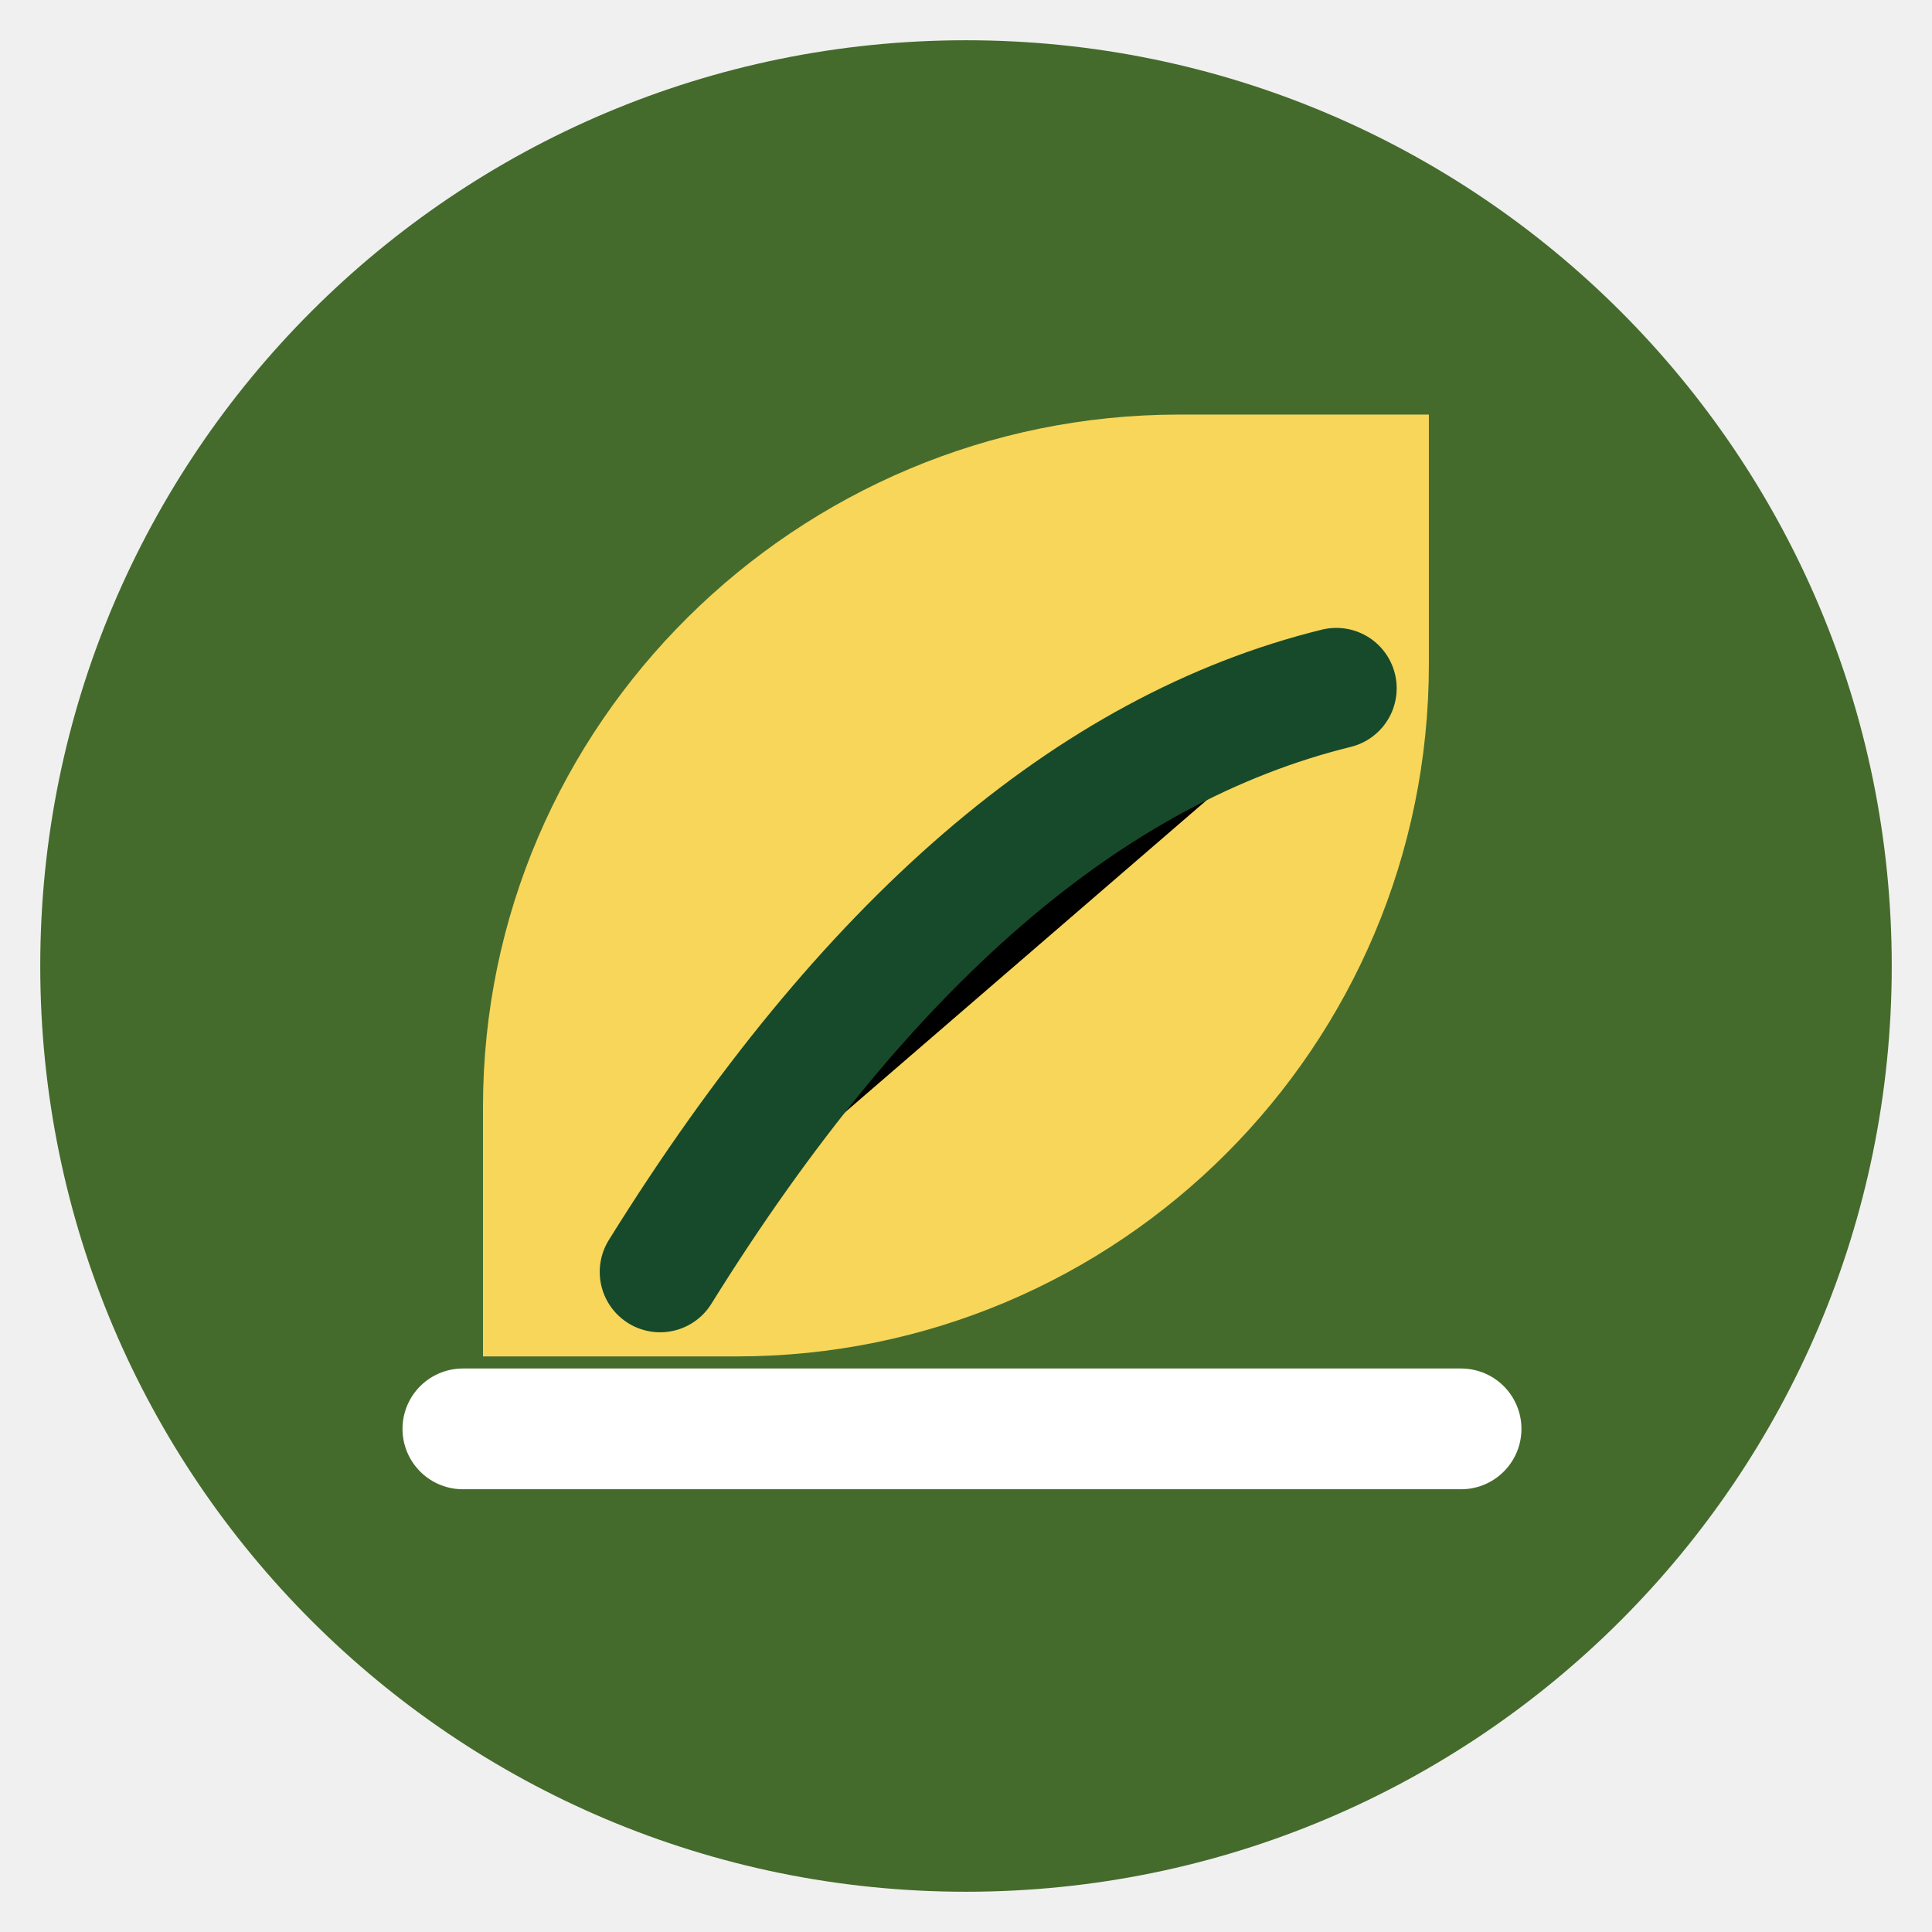
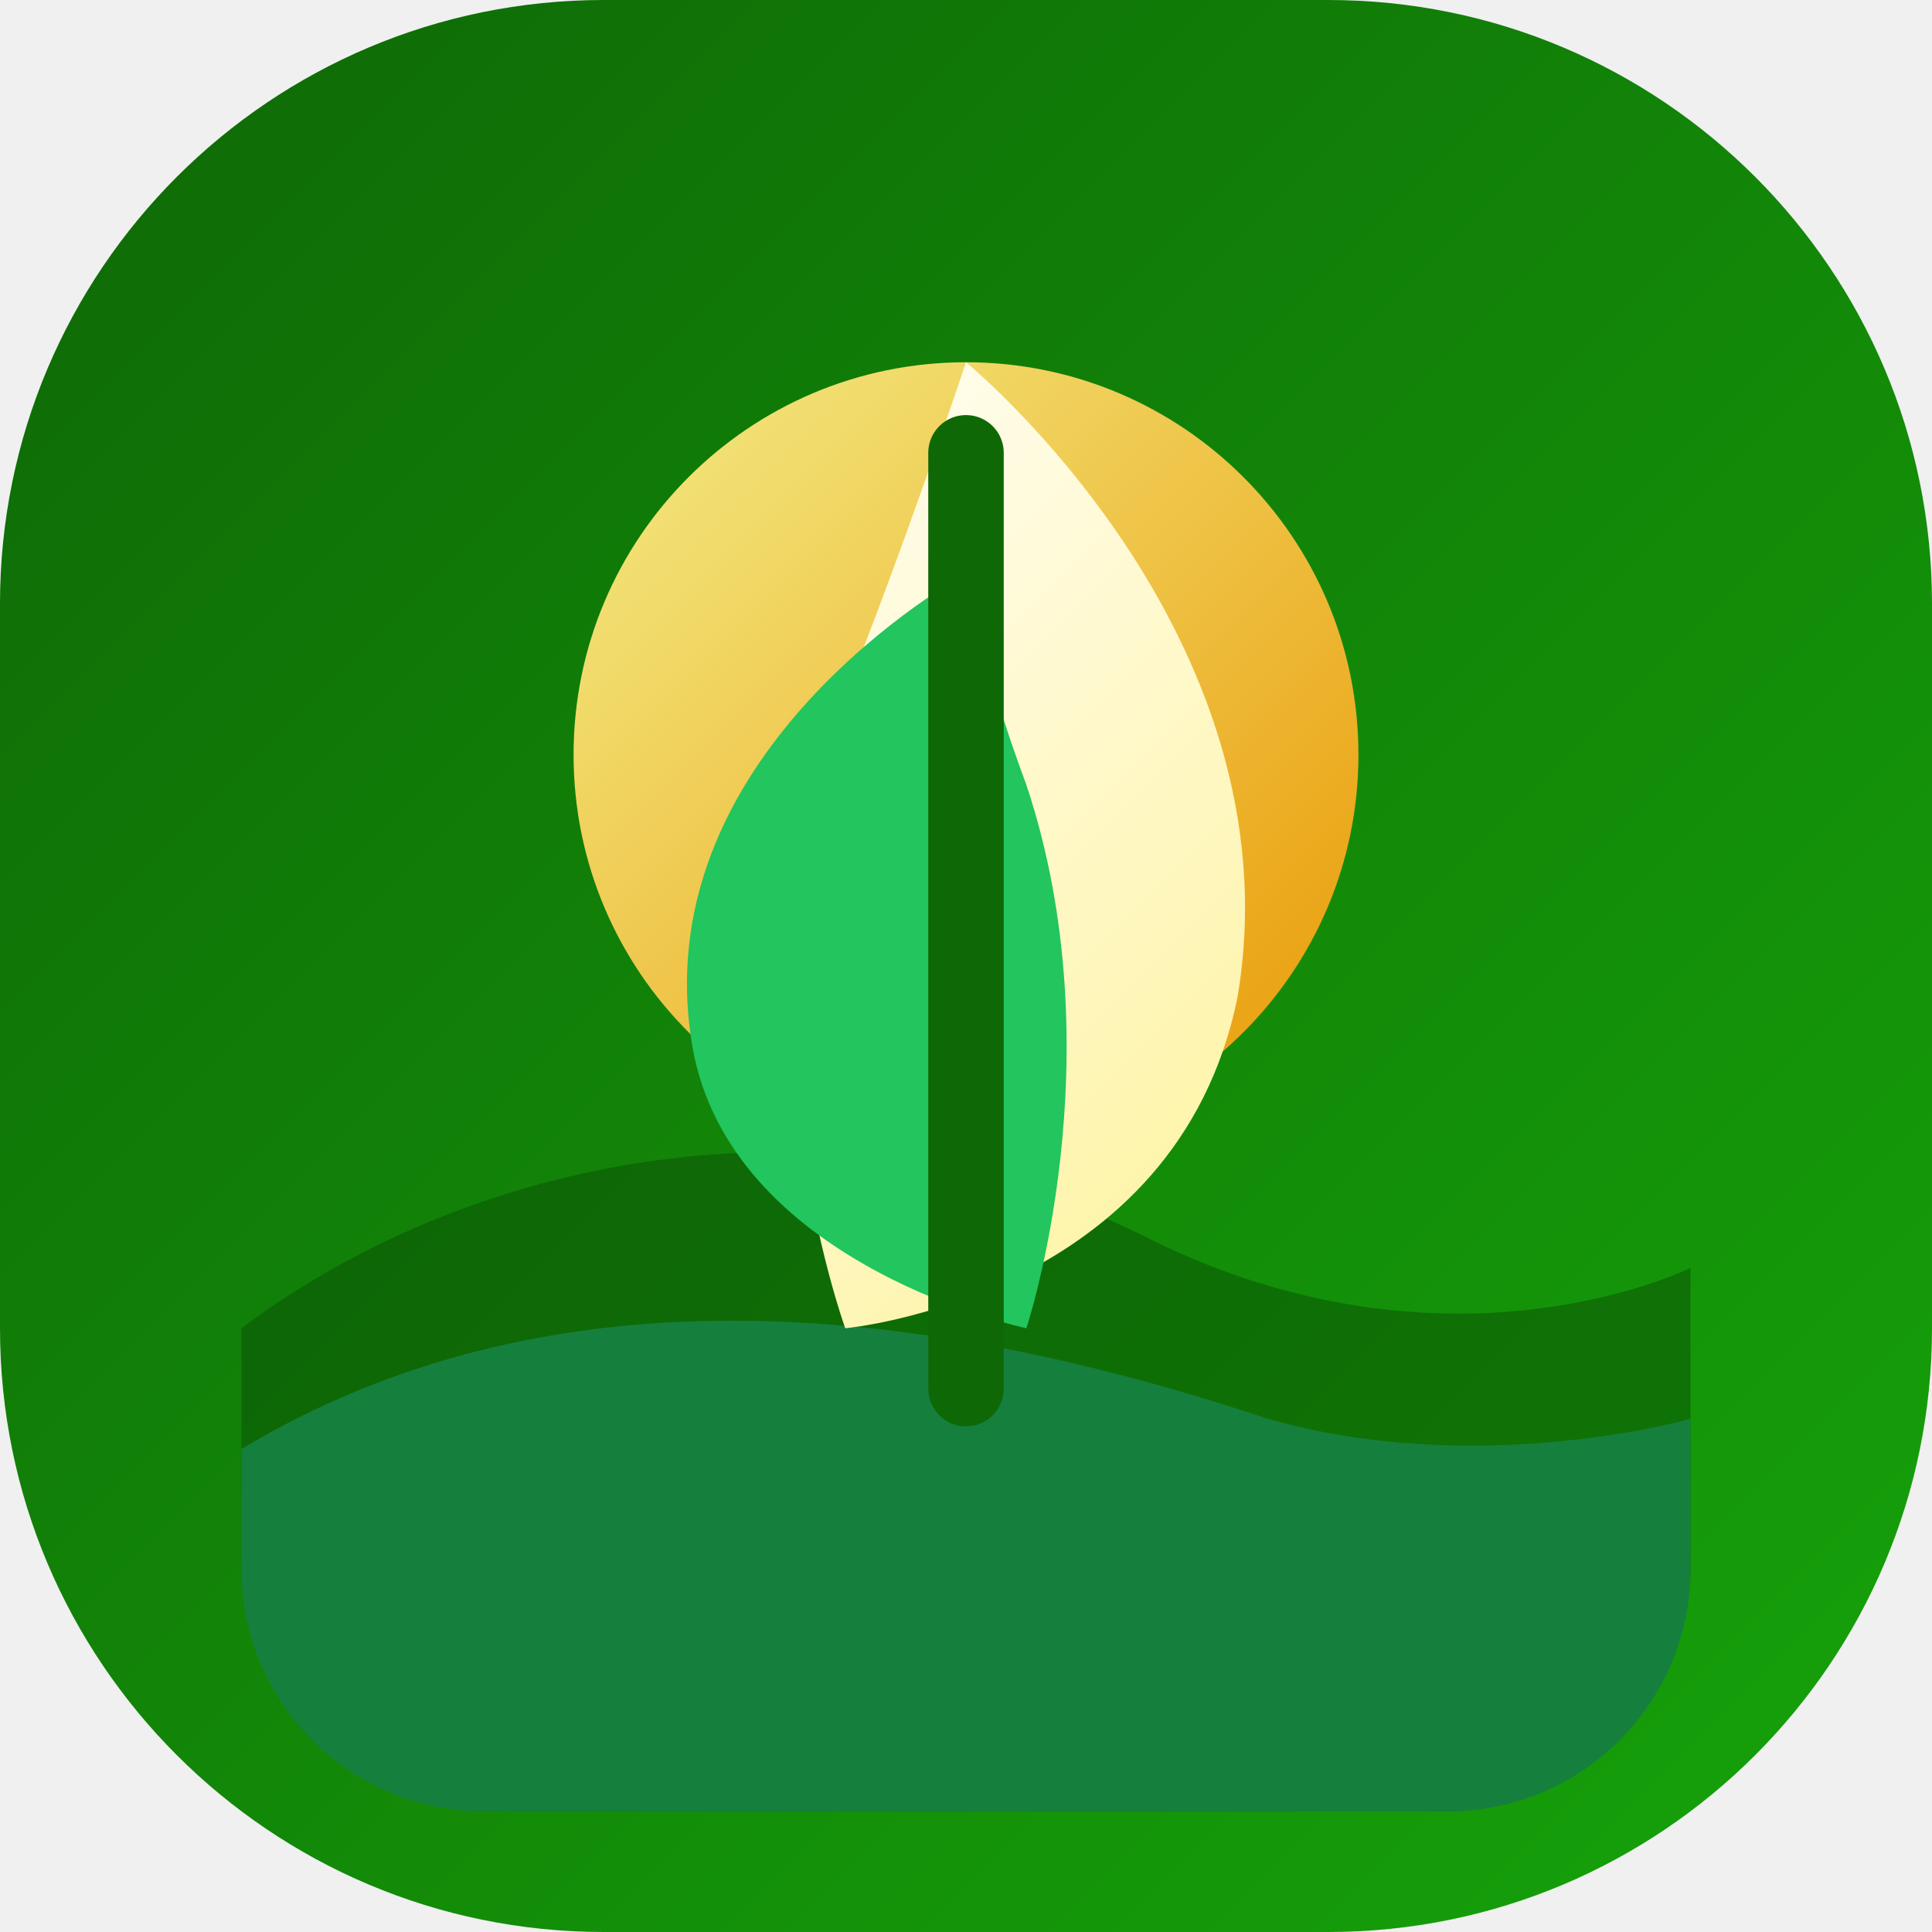
- <svg xmlns="http://www.w3.org/2000/svg" viewBox="0 0 48 48">
-   <circle cx="24" cy="24" r="23" fill="#456B2C" />
-   <path d="M12 27.5c0-9.5 7.8-17.2 17.3-17.2h6.2v6.2C35.5 26 27.8 33.7 18.3 33.7H12v-6.2Z" fill="#F7D65A" />
-   <path d="M16.4 31.6c5.1-8.2 10.7-13 16.8-14.5" stroke="#174A2A" stroke-width="3" stroke-linecap="round" />
-   <path d="M11.5 35.5h24.8" stroke="#fff" stroke-width="3" stroke-linecap="round" />
+ <svg xmlns="http://www.w3.org/2000/svg" viewBox="0 0 64 64" fill="none">
+   <defs>
+     <linearGradient id="gf-bg" x1="0" y1="0" x2="64" y2="64" gradientUnits="userSpaceOnUse">
+       <stop stop-color="#0e6806" />
+       <stop offset="1" stop-color="#16a30a" />
+     </linearGradient>
+     <linearGradient id="gf-sun" x1="20" y1="12" x2="44" y2="36" gradientUnits="userSpaceOnUse">
+       <stop stop-color="#FEF08A" />
+       <stop offset="1" stop-color="#F59E0B" />
+     </linearGradient>
+     <linearGradient id="gf-leaf" x1="16" y1="16" x2="48" y2="48" gradientUnits="userSpaceOnUse">
+       <stop stop-color="#FFFFFF" />
+       <stop offset="1" stop-color="#FEF08A" />
+     </linearGradient>
+   </defs>
+   <rect width="64" height="64" rx="20" fill="url(#gf-bg)" />
+   <circle cx="32" cy="25" r="13" fill="url(#gf-sun)" opacity="0.95" />
+   <path d="M8 44C16 38 28 36 38 41C48 46 56 42 56 42V52C56 56 52 60 48 60H16C12 60 8 56 8 52V44Z" fill="#0A4D04" opacity="0.5" />
+   <path d="M8 48C18 42 30 43 42 47C49 49 56 47 56 47V52C56 56.4 52.4 60 48 60H16C11.6 60 8 56.4 8 52V48Z" fill="#15803D" />
+   <path d="M32 12C32 12 43 21 41 33C39 43 28 44 28 44C28 44 24 33 28 23C30 18 32 12 32 12Z" fill="url(#gf-leaf)" />
+   <path d="M32 19C32 19 21 25 23 35C24.5 42 34 44 34 44C34 44 37 35 34 26C32.5 22 32 19 32 19Z" fill="#22C55E" />
+   <path d="M32 15V46" stroke="#0E6806" stroke-width="2.5" stroke-linecap="round" />
</svg>
